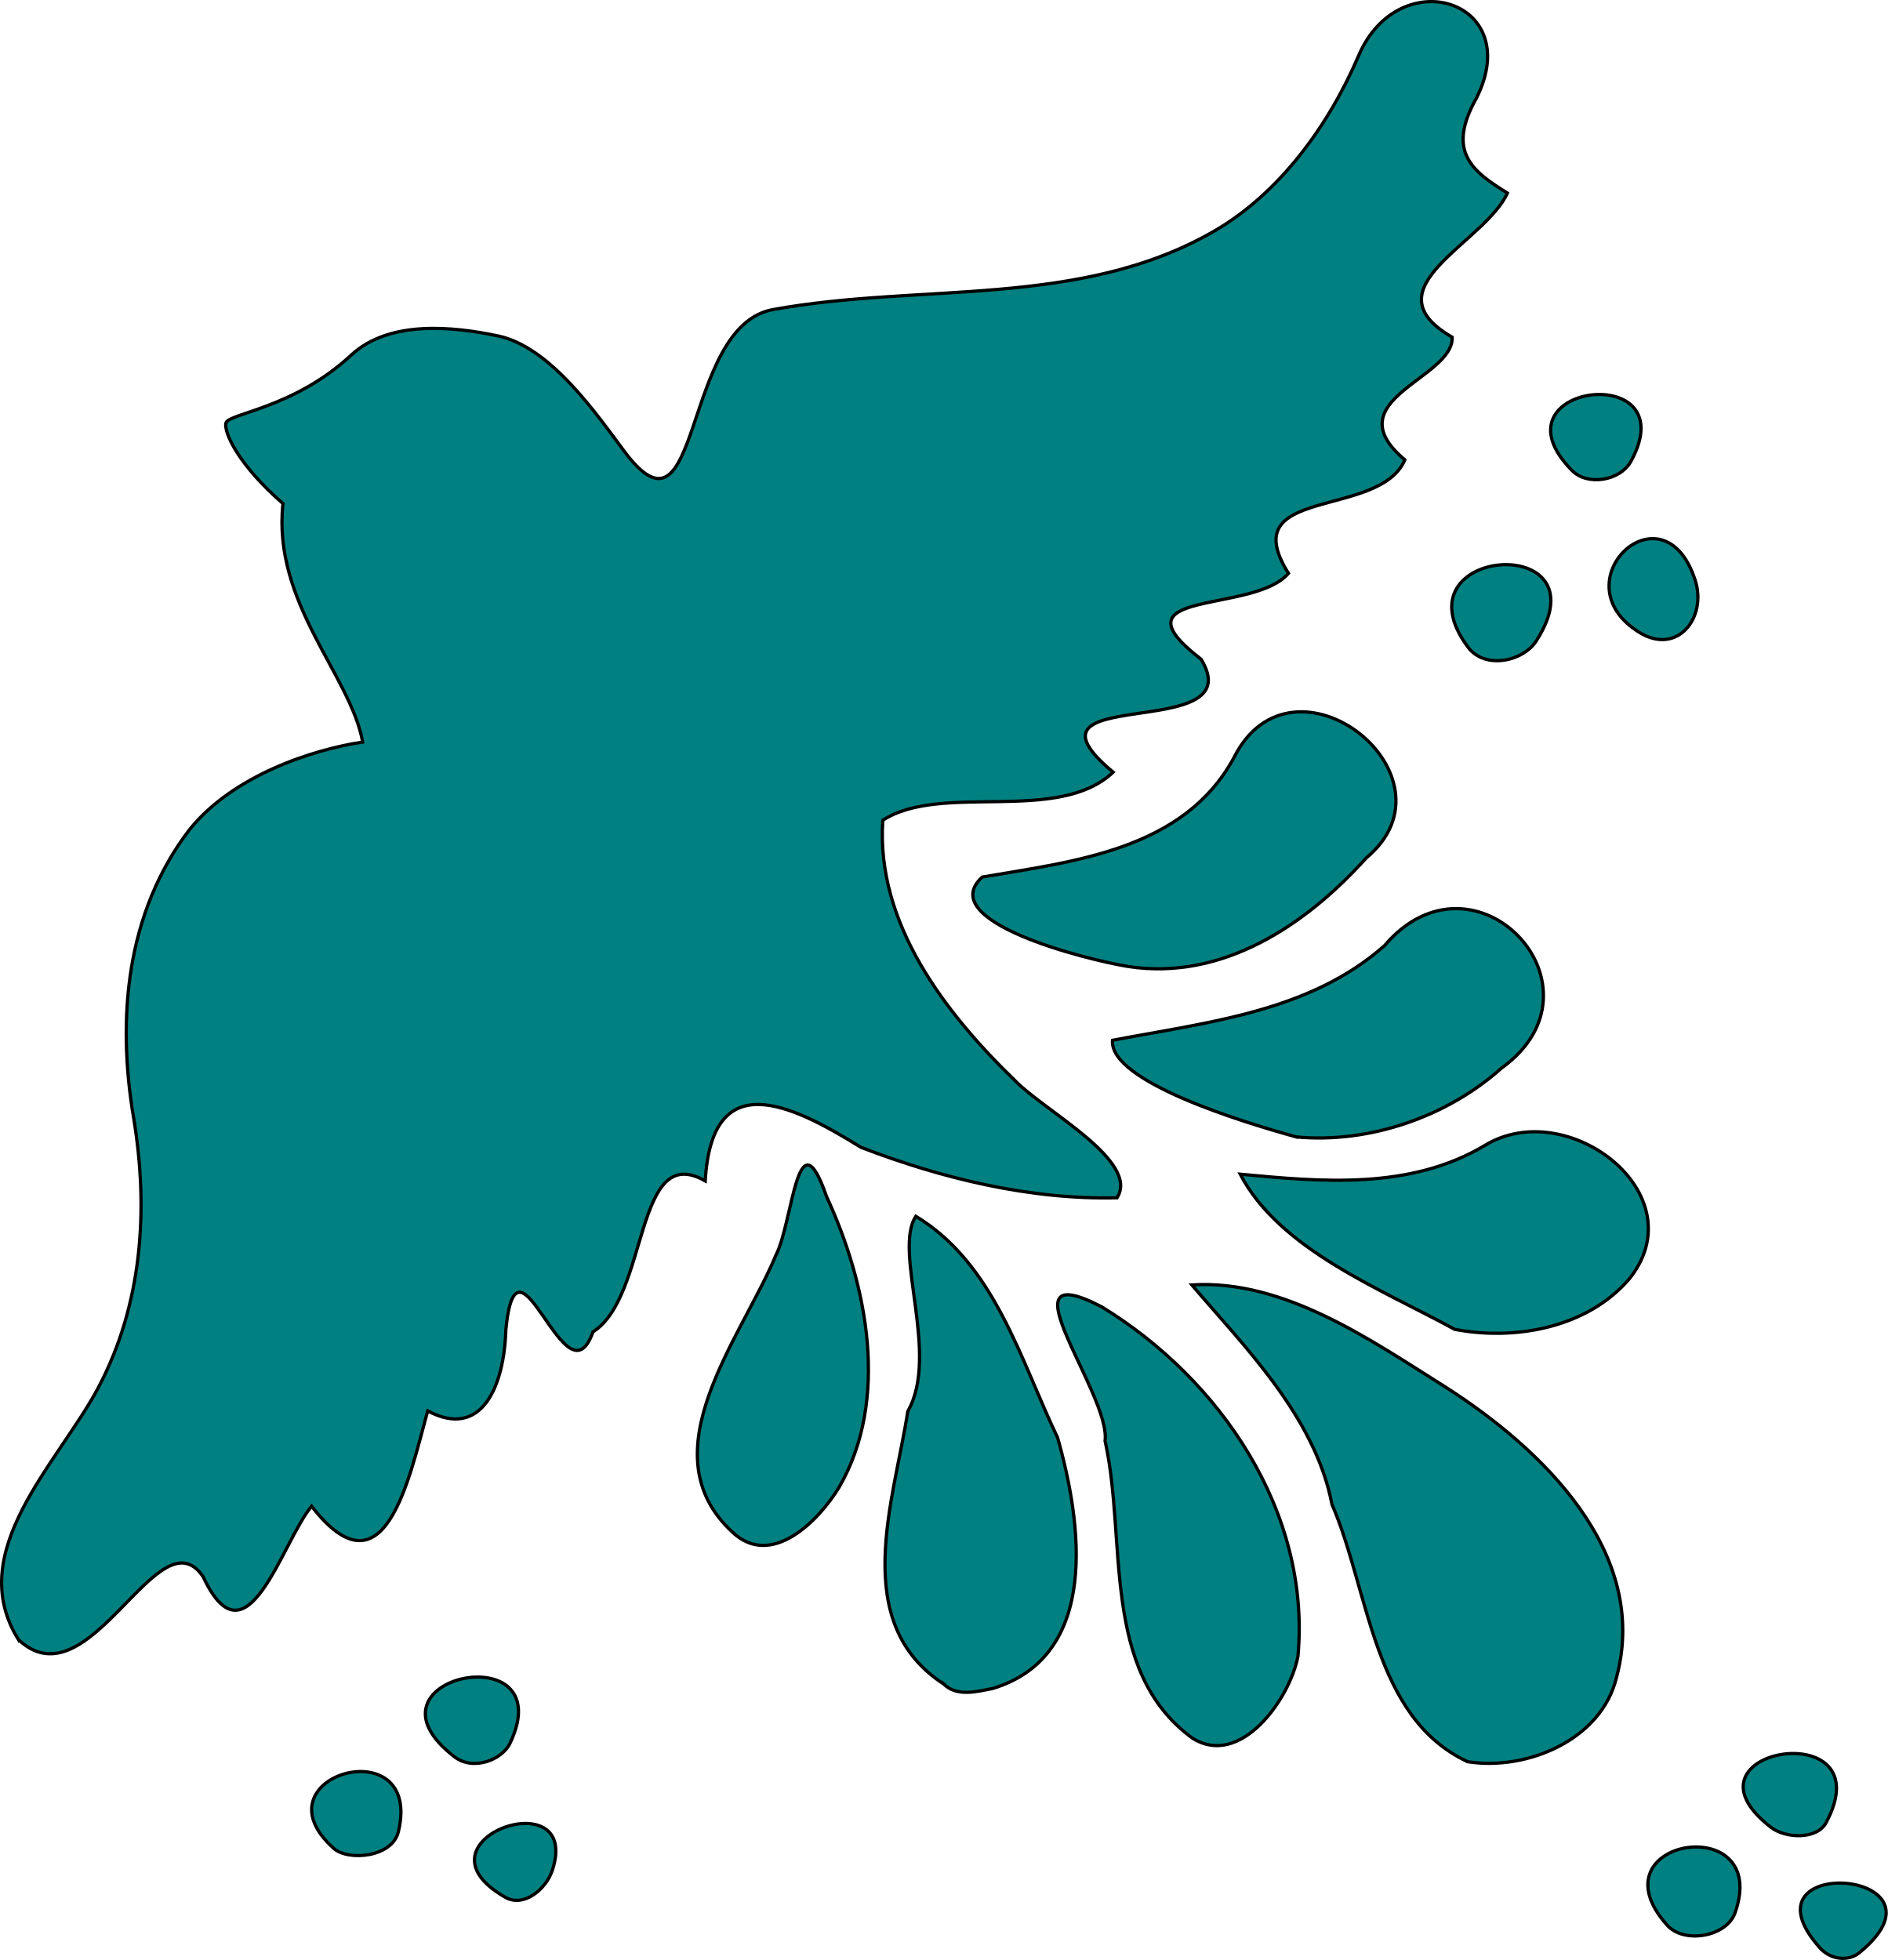
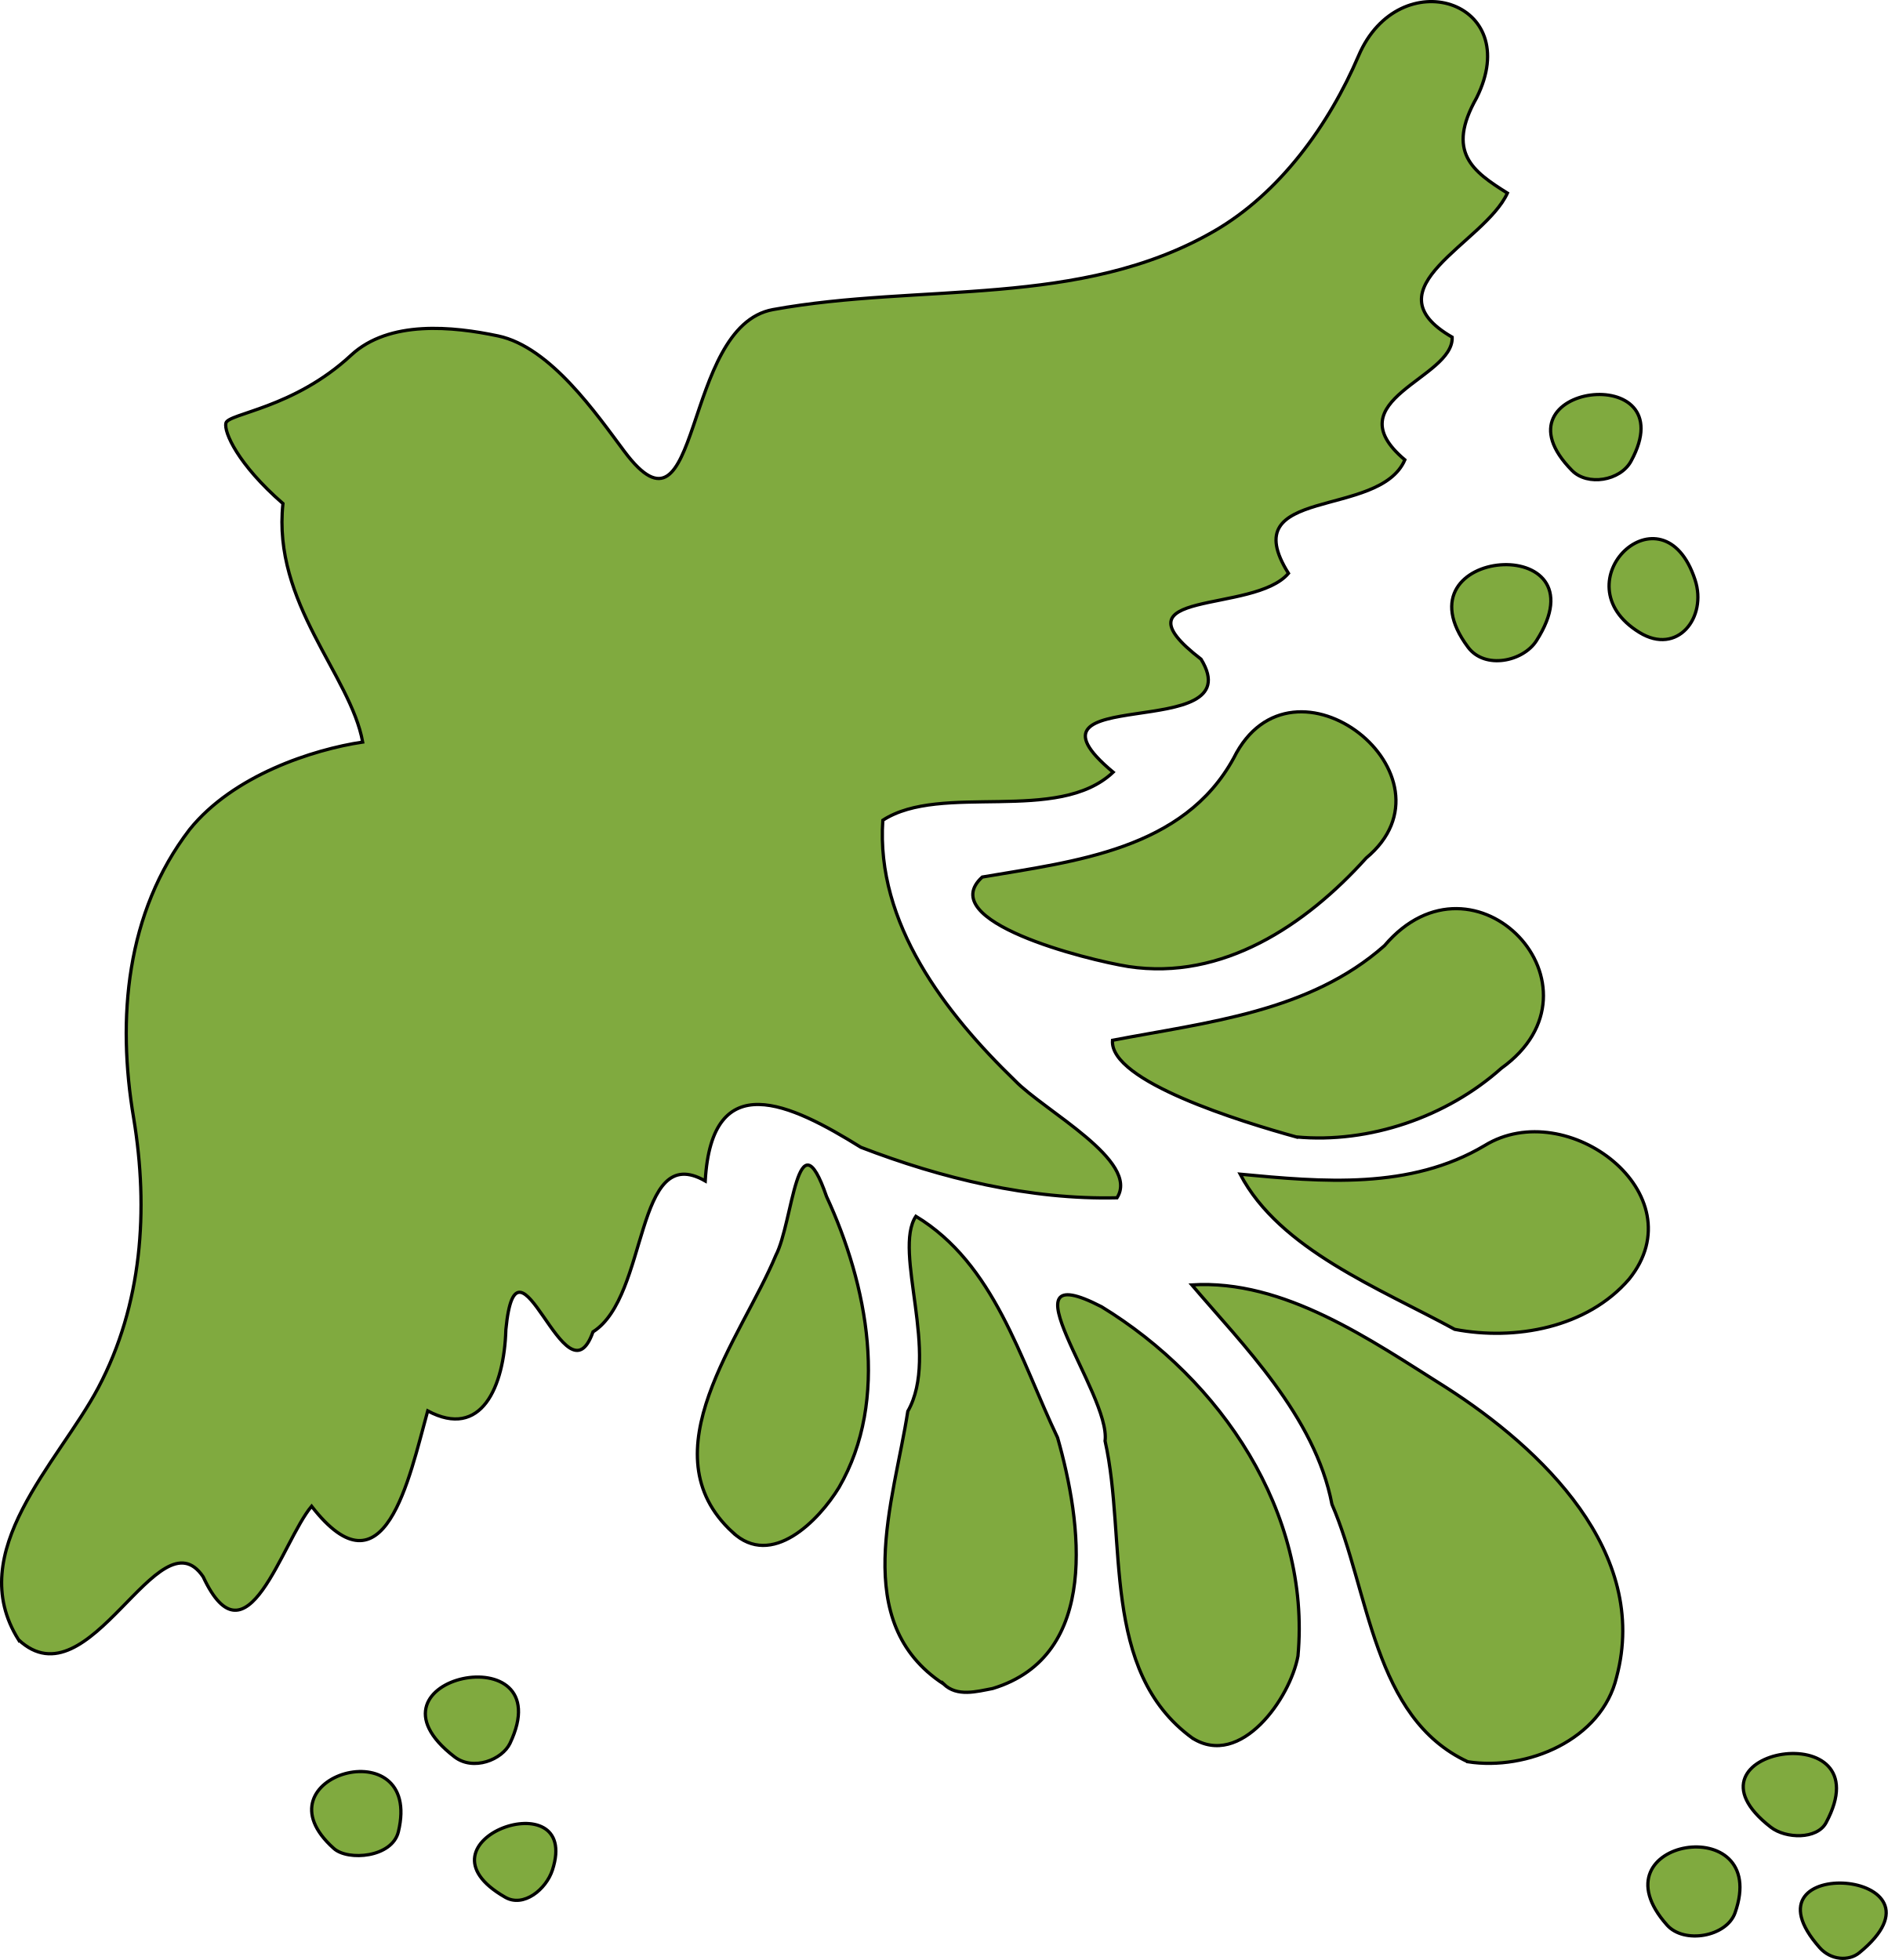
<svg xmlns="http://www.w3.org/2000/svg" version="1.1" viewBox="0 0 581.21 603.47">
  <g transform="translate(-51.483 -122.2)">
-     <path d="m611.72 721.88c-26.021-29.347 43.541-24.027 12.17 1.579-3.228 2.634-8.743 2.285-12.17-1.579zm-46.981-6.938c-23.718-26.579 32.14-35.655 20.921-3.811-2.611 7.41-15.695 9.667-20.921 3.811zm-357.67-8.566c-30.723-17.509 23.641-36.543 14.493-8.421-1.94 5.965-8.864 11.629-14.493 8.421zm-52.794-15.032c-25.124-22.381 27.59-37.313 19.858-5.171-1.921 7.984-15.499 9.054-19.858 5.171zm442.41-6.546c-31.321-24.226 35.218-35.22 16.982-1.382-2.802 5.199-12.408 4.92-16.982 1.382zm-405.29-21.693c-31.99-24.621 33.236-38.161 17.114-4.166-2.389 5.038-11.277 8.659-17.114 4.166zm311.97 1.522c-29.211-13.538-30.264-52.608-41.815-79.267-5.191-27.165-27.632-49.275-43.141-67.552 28.463-1.742 54.967 16.91 78.294 31.581 29.362 18.806 62.757 50.678 52.489 89.145-4.575 19.354-27.617 28.952-45.827 26.094zm-84.798-7.284c-28.46-20.746-20.045-61.052-26.863-91.483 1.851-14.473-32.99-57.841-1.058-41.309 36.584 22.349 64.472 63.243 60.446 107.53-2.372 12.932-17.599 34.734-32.524 25.261zm-76.556-16.637c-29.141-19.02-15.314-56.304-11.042-83.978 9.982-17.465-4.656-49.307 2.489-60.04 24.202 14.646 32.12 44.05 43.626 68.155 7.378 25.956 13.317 67.129-19.983 77.237-4.871 0.918-10.955 2.669-15.09-1.375zm-284.82-13.631c-17.064-27.135 12.193-54.366 24.529-77.568 13.567-25.646 15.567-54.796 10.926-82.978-5.224-30.736-2.372-63.345 17.182-88.898 13.469-16.743 37.987-24.646 53.314-26.956-3.717-20.609-27.828-42.788-24.546-73.429-13.941-12.136-18.188-21.99-17.571-24.766 0.673-3.028 20.802-4.439 38.558-20.929 11.734-10.897 31.389-8.839 45.272-5.913 16.12 3.398 30.307 24.123 38.858 35.549 24.032 32.114 17.337-38.49 45.74-43.668 45.593-8.313 94.51-0.278 135.87-24.178 20.12-11.628 35.307-32.629 44.427-53.973 12.452-29.139 51.354-17.071 36.316 12.993-9.42 16.676-1.214 22.59 9.505 29.293-7.088 15.52-43.334 29.181-17.004 44.359 0.517 12.82-36.6 19.254-14.568 37.769-7.897 18.382-52.895 7.82-35.833 34.945-10.701 12.627-55.301 4.598-26.908 26.429 16.042 26.296-60.539 6.936-27.065 34.792-17.026 16.118-52.876 3.1-70.916 14.799-2.185 31.748 19.298 59.464 40.755 80.218 8.929 9.237 38.547 24.728 31.349 36.027-26.784 0.634-53.986-5.963-78.858-15.548-21.739-13.493-45.896-25.104-47.921 10.359-21.888-12.549-17.223 35.493-34.559 46.472-8.359 23.619-23.389-36.002-26.817-0.733-0.525 17.775-7.582 33.881-24.064 25.059-5.752 20.843-13.26 58.336-35.749 29.355-9.158 10.918-19.934 50.522-33.384 21.725-13.708-20.283-34.936 39.858-56.837 19.392zm219.82-33.105c-26.582-24.458 2.813-59.886 13.333-85.267 5.289-10.112 6.549-44.328 15.608-18.103 12.561 27.089 19.56 62.511 3.822 89.594-6.198 10.163-20.74 25.09-32.763 13.775zm222.33-62.477c-23.084-12.61-53.925-24.604-66.038-47.769 25.139 2.379 52.334 4.86 75.296-8.838 25.406-15.578 65.543 15.004 44.445 41.136-12.897 15.02-35.153 19.045-53.703 15.471zm-48.772-59.239c-16.711-4.621-57.618-17.112-56.576-29.757 29.036-5.563 60.585-8.656 83.731-29.137 27.793-32.712 70.675 12.878 35.975 37.755-16.753 14.981-40.712 23.236-63.13 21.138zm-51.613-52.45c-13.124-2.11-60.014-13.944-45.059-27.57 28.495-4.872 61.941-8.348 77.415-36.639 18.084-36.418 71.083 5.603 40.776 30.788-18.658 20.748-44.236 37.773-73.133 33.421zm104.5-98.326c-23.232-31.071 42.771-35.903 21.032-1.971-4.083 6.373-15.843 8.911-21.032 1.971zm52.788-4.534c-25.181-15.431 7.255-46.304 17.108-16.199 3.786 11.567-5.42 23.362-17.108 16.199zm-20.772-49.87c-26.241-26.598 35.36-34.405 18.159-2.879-3.32 6.085-13.391 7.712-18.159 2.879z" fill="#008080" stroke="#000" />
+     <path d="m611.72 721.88c-26.021-29.347 43.541-24.027 12.17 1.579-3.228 2.634-8.743 2.285-12.17-1.579zm-46.981-6.938c-23.718-26.579 32.14-35.655 20.921-3.811-2.611 7.41-15.695 9.667-20.921 3.811zm-357.67-8.566c-30.723-17.509 23.641-36.543 14.493-8.421-1.94 5.965-8.864 11.629-14.493 8.421zm-52.794-15.032c-25.124-22.381 27.59-37.313 19.858-5.171-1.921 7.984-15.499 9.054-19.858 5.171zm442.41-6.546c-31.321-24.226 35.218-35.22 16.982-1.382-2.802 5.199-12.408 4.92-16.982 1.382zm-405.29-21.693c-31.99-24.621 33.236-38.161 17.114-4.166-2.389 5.038-11.277 8.659-17.114 4.166zm311.97 1.522c-29.211-13.538-30.264-52.608-41.815-79.267-5.191-27.165-27.632-49.275-43.141-67.552 28.463-1.742 54.967 16.91 78.294 31.581 29.362 18.806 62.757 50.678 52.489 89.145-4.575 19.354-27.617 28.952-45.827 26.094zm-84.798-7.284c-28.46-20.746-20.045-61.052-26.863-91.483 1.851-14.473-32.99-57.841-1.058-41.309 36.584 22.349 64.472 63.243 60.446 107.53-2.372 12.932-17.599 34.734-32.524 25.261zm-76.556-16.637c-29.141-19.02-15.314-56.304-11.042-83.978 9.982-17.465-4.656-49.307 2.489-60.04 24.202 14.646 32.12 44.05 43.626 68.155 7.378 25.956 13.317 67.129-19.983 77.237-4.871 0.918-10.955 2.669-15.09-1.375zm-284.82-13.631c-17.064-27.135 12.193-54.366 24.529-77.568 13.567-25.646 15.567-54.796 10.926-82.978-5.224-30.736-2.372-63.345 17.182-88.898 13.469-16.743 37.987-24.646 53.314-26.956-3.717-20.609-27.828-42.788-24.546-73.429-13.941-12.136-18.188-21.99-17.571-24.766 0.673-3.028 20.802-4.439 38.558-20.929 11.734-10.897 31.389-8.839 45.272-5.913 16.12 3.398 30.307 24.123 38.858 35.549 24.032 32.114 17.337-38.49 45.74-43.668 45.593-8.313 94.51-0.278 135.87-24.178 20.12-11.628 35.307-32.629 44.427-53.973 12.452-29.139 51.354-17.071 36.316 12.993-9.42 16.676-1.214 22.59 9.505 29.293-7.088 15.52-43.334 29.181-17.004 44.359 0.517 12.82-36.6 19.254-14.568 37.769-7.897 18.382-52.895 7.82-35.833 34.945-10.701 12.627-55.301 4.598-26.908 26.429 16.042 26.296-60.539 6.936-27.065 34.792-17.026 16.118-52.876 3.1-70.916 14.799-2.185 31.748 19.298 59.464 40.755 80.218 8.929 9.237 38.547 24.728 31.349 36.027-26.784 0.634-53.986-5.963-78.858-15.548-21.739-13.493-45.896-25.104-47.921 10.359-21.888-12.549-17.223 35.493-34.559 46.472-8.359 23.619-23.389-36.002-26.817-0.733-0.525 17.775-7.582 33.881-24.064 25.059-5.752 20.843-13.26 58.336-35.749 29.355-9.158 10.918-19.934 50.522-33.384 21.725-13.708-20.283-34.936 39.858-56.837 19.392zm219.82-33.105c-26.582-24.458 2.813-59.886 13.333-85.267 5.289-10.112 6.549-44.328 15.608-18.103 12.561 27.089 19.56 62.511 3.822 89.594-6.198 10.163-20.74 25.09-32.763 13.775zm222.33-62.477c-23.084-12.61-53.925-24.604-66.038-47.769 25.139 2.379 52.334 4.86 75.296-8.838 25.406-15.578 65.543 15.004 44.445 41.136-12.897 15.02-35.153 19.045-53.703 15.471zm-48.772-59.239c-16.711-4.621-57.618-17.112-56.576-29.757 29.036-5.563 60.585-8.656 83.731-29.137 27.793-32.712 70.675 12.878 35.975 37.755-16.753 14.981-40.712 23.236-63.13 21.138zm-51.613-52.45c-13.124-2.11-60.014-13.944-45.059-27.57 28.495-4.872 61.941-8.348 77.415-36.639 18.084-36.418 71.083 5.603 40.776 30.788-18.658 20.748-44.236 37.773-73.133 33.421zm104.5-98.326c-23.232-31.071 42.771-35.903 21.032-1.971-4.083 6.373-15.843 8.911-21.032 1.971zm52.788-4.534c-25.181-15.431 7.255-46.304 17.108-16.199 3.786 11.567-5.42 23.362-17.108 16.199zm-20.772-49.87c-26.241-26.598 35.36-34.405 18.159-2.879-3.32 6.085-13.391 7.712-18.159 2.879z" fill="#80AA3F" stroke="#000" />
  </g>
</svg>
